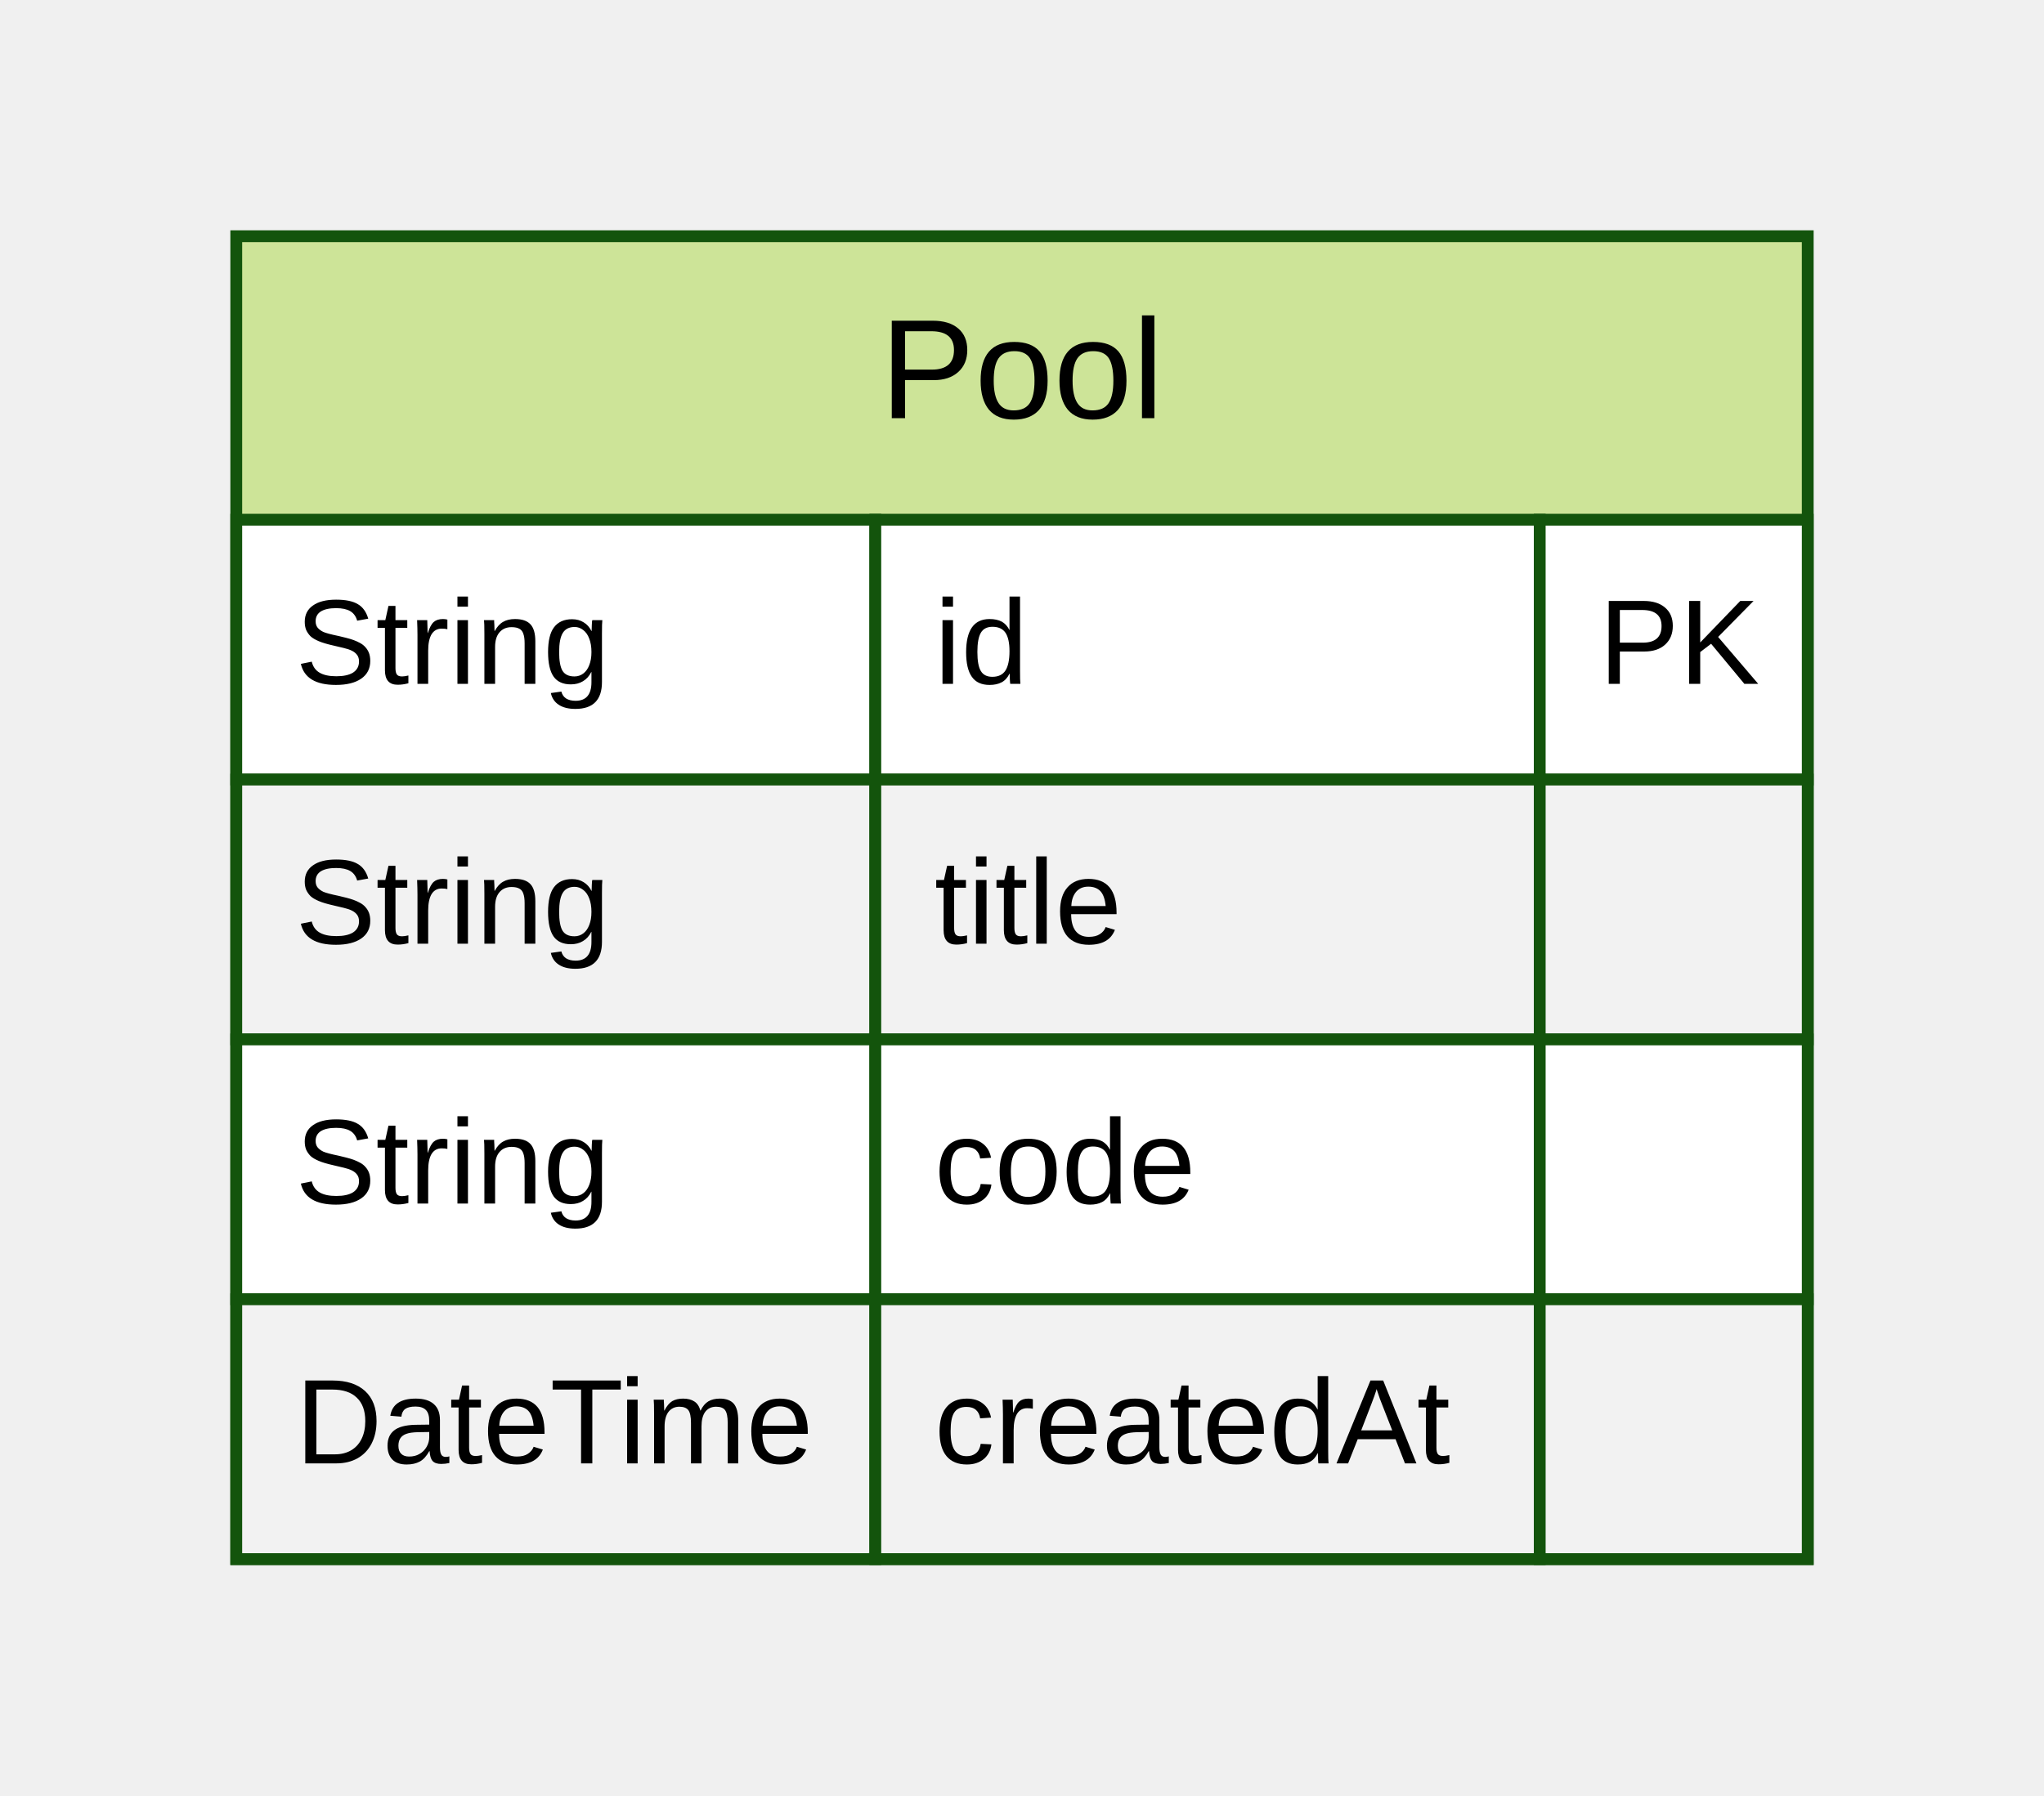
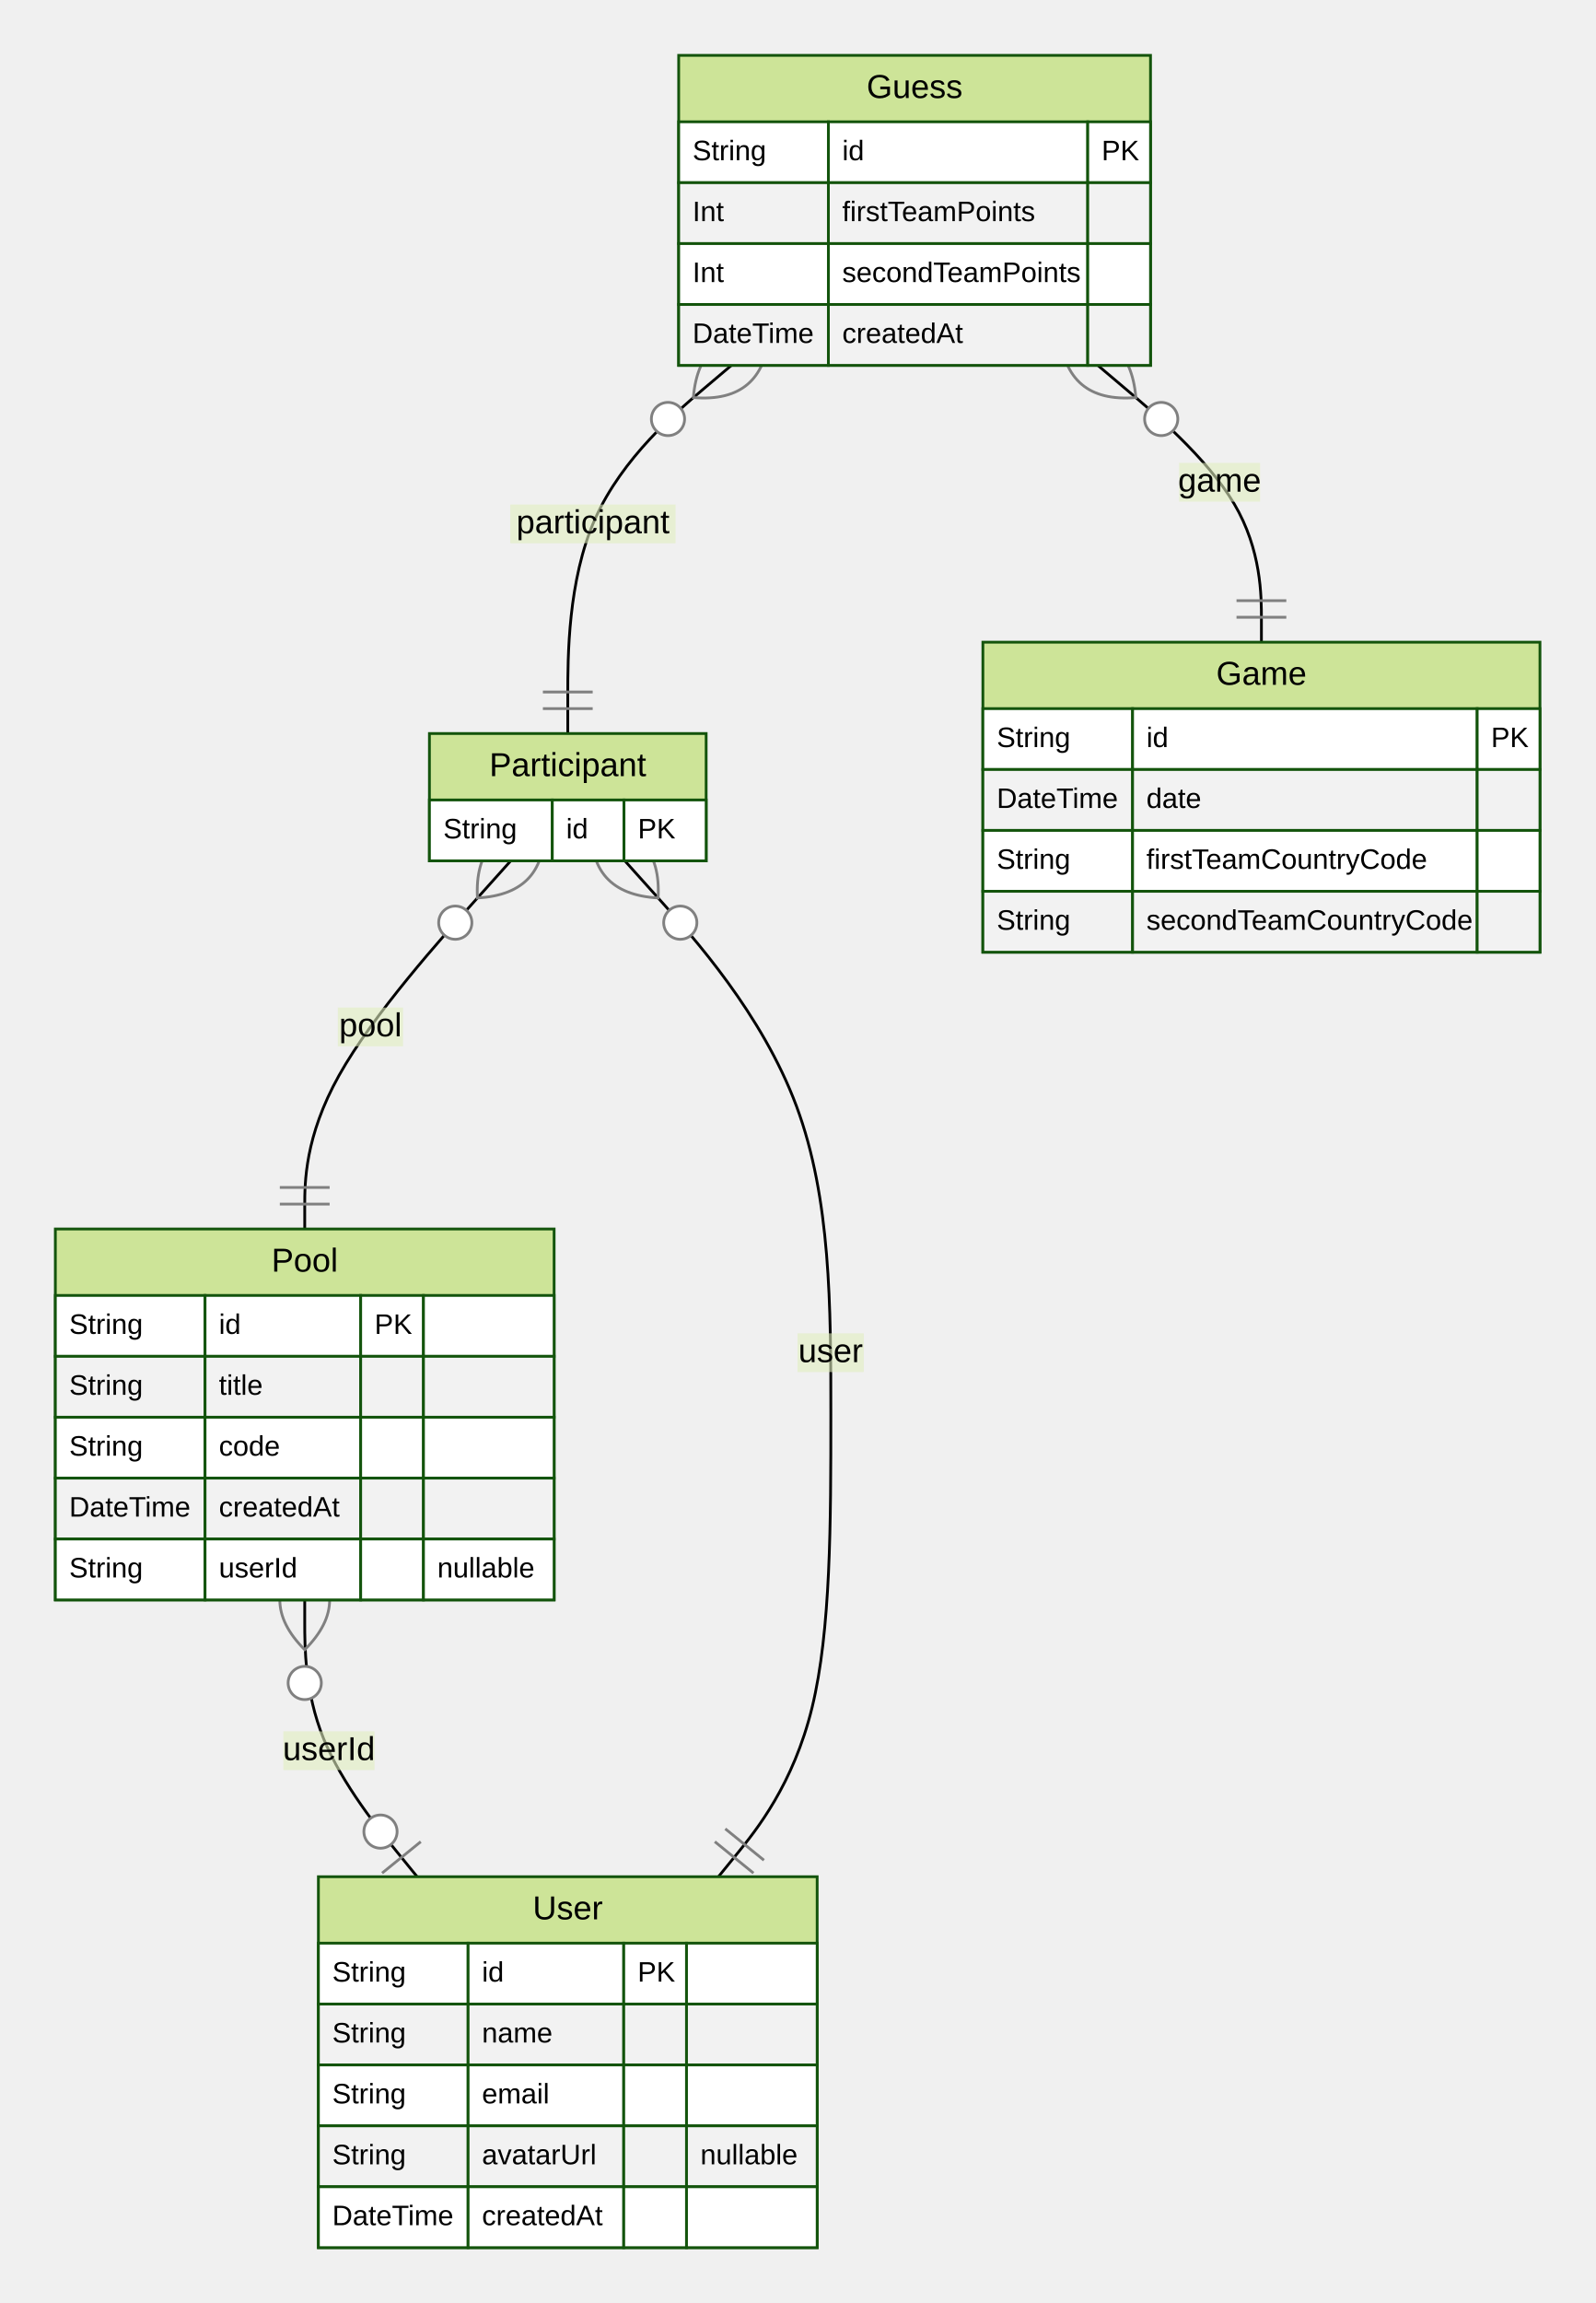
- <svg xmlns="http://www.w3.org/2000/svg" aria-labelledby="chart-title-mermaid-0 chart-desc-mermaid-0" role="img" viewBox="0 0 173.026 152" style="max-width: 173.026px; background-color: white;" width="100%" id="mermaid-0">
+ <svg xmlns="http://www.w3.org/2000/svg" aria-labelledby="chart-title-mermaid-0 chart-desc-mermaid-0" role="img" viewBox="0 0 576.492 832" style="max-width: 576.492px; background-color: white;" width="100%" id="mermaid-0">
  <style>#mermaid-0 {font-family:"trebuchet ms",verdana,arial,sans-serif;font-size:16px;fill:#000000;}#mermaid-0 .error-icon{fill:#552222;}#mermaid-0 .error-text{fill:#552222;stroke:#552222;}#mermaid-0 .edge-thickness-normal{stroke-width:2px;}#mermaid-0 .edge-thickness-thick{stroke-width:3.5px;}#mermaid-0 .edge-pattern-solid{stroke-dasharray:0;}#mermaid-0 .edge-pattern-dashed{stroke-dasharray:3;}#mermaid-0 .edge-pattern-dotted{stroke-dasharray:2;}#mermaid-0 .marker{fill:#000000;stroke:#000000;}#mermaid-0 .marker.cross{stroke:#000000;}#mermaid-0 svg{font-family:"trebuchet ms",verdana,arial,sans-serif;font-size:16px;}#mermaid-0 .entityBox{fill:#cde498;stroke:#13540c;}#mermaid-0 .attributeBoxOdd{fill:#ffffff;stroke:#13540c;}#mermaid-0 .attributeBoxEven{fill:#f2f2f2;stroke:#13540c;}#mermaid-0 .relationshipLabelBox{fill:hsl(78.158, 58.462%, 84.51%);opacity:0.7;background-color:hsl(78.158, 58.462%, 84.51%);}#mermaid-0 .relationshipLabelBox rect{opacity:0.5;}#mermaid-0 .relationshipLine{stroke:#000000;}#mermaid-0 :root{--mermaid-font-family:"trebuchet ms",verdana,arial,sans-serif;}</style>
  <g />
  <defs>
    <marker orient="auto" markerHeight="18" markerWidth="18" refY="9" refX="0" id="ONLY_ONE_START">
      <path d="M9,0 L9,18 M15,0 L15,18" fill="none" stroke="gray" />
    </marker>
  </defs>
  <defs>
    <marker orient="auto" markerHeight="18" markerWidth="18" refY="9" refX="18" id="ONLY_ONE_END">
      <path d="M3,0 L3,18 M9,0 L9,18" fill="none" stroke="gray" />
    </marker>
  </defs>
  <defs>
    <marker orient="auto" markerHeight="18" markerWidth="30" refY="9" refX="0" id="ZERO_OR_ONE_START">
      <circle r="6" cy="9" cx="21" fill="white" stroke="gray" />
      <path d="M9,0 L9,18" fill="none" stroke="gray" />
    </marker>
  </defs>
  <defs>
    <marker orient="auto" markerHeight="18" markerWidth="30" refY="9" refX="30" id="ZERO_OR_ONE_END">
      <circle r="6" cy="9" cx="9" fill="white" stroke="gray" />
      <path d="M21,0 L21,18" fill="none" stroke="gray" />
    </marker>
  </defs>
  <defs>
    <marker orient="auto" markerHeight="36" markerWidth="45" refY="18" refX="18" id="ONE_OR_MORE_START">
      <path d="M0,18 Q 18,0 36,18 Q 18,36 0,18 M42,9 L42,27" fill="none" stroke="gray" />
    </marker>
  </defs>
  <defs>
    <marker orient="auto" markerHeight="36" markerWidth="45" refY="18" refX="27" id="ONE_OR_MORE_END">
      <path d="M3,9 L3,27 M9,18 Q27,0 45,18 Q27,36 9,18" fill="none" stroke="gray" />
    </marker>
  </defs>
  <defs>
    <marker orient="auto" markerHeight="36" markerWidth="57" refY="18" refX="18" id="ZERO_OR_MORE_START">
      <circle r="6" cy="18" cx="48" fill="white" stroke="gray" />
      <path d="M0,18 Q18,0 36,18 Q18,36 0,18" fill="none" stroke="gray" />
    </marker>
  </defs>
  <defs>
    <marker orient="auto" markerHeight="36" markerWidth="57" refY="18" refX="39" id="ZERO_OR_MORE_END">
      <circle r="6" cy="18" cx="9" fill="white" stroke="gray" />
      <path d="M21,18 Q39,0 57,18 Q39,36 21,18" fill="none" stroke="gray" />
    </marker>
  </defs>
-   <g transform="translate(20,20 )" id="Pool">
-     <rect height="112" width="133.026" y="0" x="0" stroke="gray" fill-opacity="100%" fill="honeydew" class="er entityBox" />
-     <text transform="translate(66.51321,12)" style="font-family: &quot;trebuchet ms&quot;, verdana, arial, sans-serif;; font-size: 12px" text-anchor="middle" dominant-baseline="middle" y="0" x="0" id="entity-Pool" class="er entityLabel">Pool</text>
+   <path marker-start="url(#ZERO_OR_MORE_START)" marker-end="url(#ZERO_OR_ONE_END)" fill="none" stroke="gray" d="M110.119,578L110.119,586.333C110.119,594.667,110.119,611.333,116.89,628C123.661,644.667,137.202,661.333,143.973,669.667L150.743,678" class="er relationshipLine" />
+   <path marker-start="url(#ZERO_OR_MORE_START)" marker-end="url(#ONLY_ONE_END)" fill="none" stroke="gray" d="M225.805,311L238.211,324.833C250.617,338.667,275.428,366.333,287.833,399.667C300.239,433,300.239,472,300.239,511C300.239,550,300.239,589,293.468,616.833C286.698,644.667,273.156,661.333,266.386,669.667L259.615,678" class="er relationshipLine" />
+   <path marker-start="url(#ZERO_OR_MORE_START)" marker-end="url(#ONLY_ONE_END)" fill="none" stroke="gray" d="M184.553,311L172.147,324.833C159.742,338.667,134.931,366.333,122.525,388.5C110.119,410.667,110.119,427.333,110.119,435.667L110.119,444" class="er relationshipLine" />
+   <path marker-start="url(#ZERO_OR_MORE_START)" marker-end="url(#ONLY_ONE_END)" fill="none" stroke="gray" d="M264.296,132L254.443,140.333C244.591,148.667,224.885,165.333,215.032,187.5C205.179,209.667,205.179,237.333,205.179,251.167L205.179,265" class="er relationshipLine" />
+   <path marker-start="url(#ZERO_OR_MORE_START)" marker-end="url(#ONLY_ONE_END)" fill="none" stroke="gray" d="M396.718,132L406.571,140.333C416.424,148.667,436.13,165.333,445.983,182C455.835,198.667,455.835,215.333,455.835,223.667L455.835,232" class="er relationshipLine" />
+   <g transform="translate(20,444 )" id="Pool">
+     <rect height="134" width="180.239" y="0" x="0" stroke="gray" fill-opacity="100%" fill="honeydew" class="er entityBox" />
+     <text transform="translate(90.11948,12)" style="font-family: &quot;trebuchet ms&quot;, verdana, arial, sans-serif;; font-size: 12px" text-anchor="middle" dominant-baseline="middle" y="0" x="0" id="entity-Pool" class="er entityLabel">Pool</text>
    <rect height="22" width="54.096" y="24" x="0" stroke="gray" fill-opacity="100%" fill="honeydew" class="er attributeBoxOdd" />
    <text transform="translate(5,35)" style="font-family: &quot;trebuchet ms&quot;, verdana, arial, sans-serif;; font-size: 10.2px" text-anchor="left" dominant-baseline="middle" y="0" x="0" id="entity-Pool-attr-1-type" class="er entityLabel">String</text>
    <rect height="22" width="56.243" y="24" x="54.096" stroke="gray" fill-opacity="100%" fill="honeydew" class="er attributeBoxOdd" />
    <text transform="translate(59.09555,35)" style="font-family: &quot;trebuchet ms&quot;, verdana, arial, sans-serif;; font-size: 10.2px" text-anchor="left" dominant-baseline="middle" y="0" x="0" id="entity-Pool-attr-1-name" class="er entityLabel">id</text>
    <rect height="22" width="22.688" y="24" x="110.339" stroke="gray" fill-opacity="100%" fill="honeydew" class="er attributeBoxOdd" />
    <text transform="translate(115.3387,35)" style="font-family: &quot;trebuchet ms&quot;, verdana, arial, sans-serif;; font-size: 10.2px" text-anchor="left" dominant-baseline="middle" y="0" x="0" id="entity-Pool-attr-1-key" class="er entityLabel">PK</text>
+     <rect height="22" width="47.213" y="24" x="133.026" stroke="gray" fill-opacity="100%" fill="honeydew" class="er attributeBoxOdd" />
+     <text transform="translate(138.0264,35)" style="font-family: &quot;trebuchet ms&quot;, verdana, arial, sans-serif;; font-size: 10.2px" text-anchor="left" dominant-baseline="middle" y="0" x="0" id="entity-Pool-attr-1-comment" class="er entityLabel" />
    <rect height="22" width="54.096" y="46" x="0" stroke="gray" fill-opacity="100%" fill="honeydew" class="er attributeBoxEven" />
    <text transform="translate(5,57)" style="font-family: &quot;trebuchet ms&quot;, verdana, arial, sans-serif;; font-size: 10.2px" text-anchor="left" dominant-baseline="middle" y="0" x="0" id="entity-Pool-attr-2-type" class="er entityLabel">String</text>
    <rect height="22" width="56.243" y="46" x="54.096" stroke="gray" fill-opacity="100%" fill="honeydew" class="er attributeBoxEven" />
    <text transform="translate(59.09555,57)" style="font-family: &quot;trebuchet ms&quot;, verdana, arial, sans-serif;; font-size: 10.2px" text-anchor="left" dominant-baseline="middle" y="0" x="0" id="entity-Pool-attr-2-name" class="er entityLabel">title</text>
    <rect height="22" width="22.688" y="46" x="110.339" stroke="gray" fill-opacity="100%" fill="honeydew" class="er attributeBoxEven" />
    <text transform="translate(115.3387,57)" style="font-family: &quot;trebuchet ms&quot;, verdana, arial, sans-serif;; font-size: 10.2px" text-anchor="left" dominant-baseline="middle" y="0" x="0" id="entity-Pool-attr-2-key" class="er entityLabel" />
+     <rect height="22" width="47.213" y="46" x="133.026" stroke="gray" fill-opacity="100%" fill="honeydew" class="er attributeBoxEven" />
+     <text transform="translate(138.0264,57)" style="font-family: &quot;trebuchet ms&quot;, verdana, arial, sans-serif;; font-size: 10.2px" text-anchor="left" dominant-baseline="middle" y="0" x="0" id="entity-Pool-attr-2-comment" class="er entityLabel" />
    <rect height="22" width="54.096" y="68" x="0" stroke="gray" fill-opacity="100%" fill="honeydew" class="er attributeBoxOdd" />
    <text transform="translate(5,79)" style="font-family: &quot;trebuchet ms&quot;, verdana, arial, sans-serif;; font-size: 10.2px" text-anchor="left" dominant-baseline="middle" y="0" x="0" id="entity-Pool-attr-3-type" class="er entityLabel">String</text>
    <rect height="22" width="56.243" y="68" x="54.096" stroke="gray" fill-opacity="100%" fill="honeydew" class="er attributeBoxOdd" />
    <text transform="translate(59.09555,79)" style="font-family: &quot;trebuchet ms&quot;, verdana, arial, sans-serif;; font-size: 10.2px" text-anchor="left" dominant-baseline="middle" y="0" x="0" id="entity-Pool-attr-3-name" class="er entityLabel">code</text>
    <rect height="22" width="22.688" y="68" x="110.339" stroke="gray" fill-opacity="100%" fill="honeydew" class="er attributeBoxOdd" />
    <text transform="translate(115.3387,79)" style="font-family: &quot;trebuchet ms&quot;, verdana, arial, sans-serif;; font-size: 10.2px" text-anchor="left" dominant-baseline="middle" y="0" x="0" id="entity-Pool-attr-3-key" class="er entityLabel" />
+     <rect height="22" width="47.213" y="68" x="133.026" stroke="gray" fill-opacity="100%" fill="honeydew" class="er attributeBoxOdd" />
+     <text transform="translate(138.0264,79)" style="font-family: &quot;trebuchet ms&quot;, verdana, arial, sans-serif;; font-size: 10.2px" text-anchor="left" dominant-baseline="middle" y="0" x="0" id="entity-Pool-attr-3-comment" class="er entityLabel" />
    <rect height="22" width="54.096" y="90" x="0" stroke="gray" fill-opacity="100%" fill="honeydew" class="er attributeBoxEven" />
    <text transform="translate(5,101)" style="font-family: &quot;trebuchet ms&quot;, verdana, arial, sans-serif;; font-size: 10.2px" text-anchor="left" dominant-baseline="middle" y="0" x="0" id="entity-Pool-attr-4-type" class="er entityLabel">DateTime</text>
    <rect height="22" width="56.243" y="90" x="54.096" stroke="gray" fill-opacity="100%" fill="honeydew" class="er attributeBoxEven" />
    <text transform="translate(59.09555,101)" style="font-family: &quot;trebuchet ms&quot;, verdana, arial, sans-serif;; font-size: 10.2px" text-anchor="left" dominant-baseline="middle" y="0" x="0" id="entity-Pool-attr-4-name" class="er entityLabel">createdAt</text>
    <rect height="22" width="22.688" y="90" x="110.339" stroke="gray" fill-opacity="100%" fill="honeydew" class="er attributeBoxEven" />
    <text transform="translate(115.3387,101)" style="font-family: &quot;trebuchet ms&quot;, verdana, arial, sans-serif;; font-size: 10.2px" text-anchor="left" dominant-baseline="middle" y="0" x="0" id="entity-Pool-attr-4-key" class="er entityLabel" />
-   </g>
+     <rect height="22" width="47.213" y="90" x="133.026" stroke="gray" fill-opacity="100%" fill="honeydew" class="er attributeBoxEven" />
+     <text transform="translate(138.0264,101)" style="font-family: &quot;trebuchet ms&quot;, verdana, arial, sans-serif;; font-size: 10.2px" text-anchor="left" dominant-baseline="middle" y="0" x="0" id="entity-Pool-attr-4-comment" class="er entityLabel" />
+     <rect height="22" width="54.096" y="112" x="0" stroke="gray" fill-opacity="100%" fill="honeydew" class="er attributeBoxOdd" />
+     <text transform="translate(5,123)" style="font-family: &quot;trebuchet ms&quot;, verdana, arial, sans-serif;; font-size: 10.2px" text-anchor="left" dominant-baseline="middle" y="0" x="0" id="entity-Pool-attr-5-type" class="er entityLabel">String</text>
+     <rect height="22" width="56.243" y="112" x="54.096" stroke="gray" fill-opacity="100%" fill="honeydew" class="er attributeBoxOdd" />
+     <text transform="translate(59.09555,123)" style="font-family: &quot;trebuchet ms&quot;, verdana, arial, sans-serif;; font-size: 10.2px" text-anchor="left" dominant-baseline="middle" y="0" x="0" id="entity-Pool-attr-5-name" class="er entityLabel">userId</text>
+     <rect height="22" width="22.688" y="112" x="110.339" stroke="gray" fill-opacity="100%" fill="honeydew" class="er attributeBoxOdd" />
+     <text transform="translate(115.3387,123)" style="font-family: &quot;trebuchet ms&quot;, verdana, arial, sans-serif;; font-size: 10.2px" text-anchor="left" dominant-baseline="middle" y="0" x="0" id="entity-Pool-attr-5-key" class="er entityLabel" />
+     <rect height="22" width="47.213" y="112" x="133.026" stroke="gray" fill-opacity="100%" fill="honeydew" class="er attributeBoxOdd" />
+     <text transform="translate(138.0264,123)" style="font-family: &quot;trebuchet ms&quot;, verdana, arial, sans-serif;; font-size: 10.2px" text-anchor="left" dominant-baseline="middle" y="0" x="0" id="entity-Pool-attr-5-comment" class="er entityLabel">nullable</text>
+   </g>
+   <g transform="translate(155.1792,265 )" id="Participant">
+     <rect height="46" width="100" y="0" x="0" stroke="gray" fill-opacity="100%" fill="honeydew" class="er entityBox" />
+     <text transform="translate(50,12)" style="font-family: &quot;trebuchet ms&quot;, verdana, arial, sans-serif;; font-size: 12px" text-anchor="middle" dominant-baseline="middle" y="0" x="0" id="entity-Participant" class="er entityLabel">Participant</text>
+     <rect height="22" width="44.399" y="24" x="0" stroke="gray" fill-opacity="100%" fill="honeydew" class="er attributeBoxOdd" />
+     <text transform="translate(5,35)" style="font-family: &quot;trebuchet ms&quot;, verdana, arial, sans-serif;; font-size: 10.2px" text-anchor="left" dominant-baseline="middle" y="0" x="0" id="entity-Participant-attr-1-type" class="er entityLabel">String</text>
+     <rect height="22" width="25.911" y="24" x="44.399" stroke="gray" fill-opacity="100%" fill="honeydew" class="er attributeBoxOdd" />
+     <text transform="translate(49.39862,35)" style="font-family: &quot;trebuchet ms&quot;, verdana, arial, sans-serif;; font-size: 10.2px" text-anchor="left" dominant-baseline="middle" y="0" x="0" id="entity-Participant-attr-1-name" class="er entityLabel">id</text>
+     <rect height="22" width="29.69" y="24" x="70.31" stroke="gray" fill-opacity="100%" fill="honeydew" class="er attributeBoxOdd" />
+     <text transform="translate(75.30976,35)" style="font-family: &quot;trebuchet ms&quot;, verdana, arial, sans-serif;; font-size: 10.2px" text-anchor="left" dominant-baseline="middle" y="0" x="0" id="entity-Participant-attr-1-key" class="er entityLabel">PK</text>
+   </g>
+   <g transform="translate(115.0597,678 )" id="User">
+     <rect height="134" width="180.239" y="0" x="0" stroke="gray" fill-opacity="100%" fill="honeydew" class="er entityBox" />
+     <text transform="translate(90.11948,12)" style="font-family: &quot;trebuchet ms&quot;, verdana, arial, sans-serif;; font-size: 12px" text-anchor="middle" dominant-baseline="middle" y="0" x="0" id="entity-User" class="er entityLabel">User</text>
+     <rect height="22" width="54.096" y="24" x="0" stroke="gray" fill-opacity="100%" fill="honeydew" class="er attributeBoxOdd" />
+     <text transform="translate(5,35)" style="font-family: &quot;trebuchet ms&quot;, verdana, arial, sans-serif;; font-size: 10.2px" text-anchor="left" dominant-baseline="middle" y="0" x="0" id="entity-User-attr-1-type" class="er entityLabel">String</text>
+     <rect height="22" width="56.243" y="24" x="54.096" stroke="gray" fill-opacity="100%" fill="honeydew" class="er attributeBoxOdd" />
+     <text transform="translate(59.09555,35)" style="font-family: &quot;trebuchet ms&quot;, verdana, arial, sans-serif;; font-size: 10.2px" text-anchor="left" dominant-baseline="middle" y="0" x="0" id="entity-User-attr-1-name" class="er entityLabel">id</text>
+     <rect height="22" width="22.688" y="24" x="110.339" stroke="gray" fill-opacity="100%" fill="honeydew" class="er attributeBoxOdd" />
+     <text transform="translate(115.3387,35)" style="font-family: &quot;trebuchet ms&quot;, verdana, arial, sans-serif;; font-size: 10.2px" text-anchor="left" dominant-baseline="middle" y="0" x="0" id="entity-User-attr-1-key" class="er entityLabel">PK</text>
+     <rect height="22" width="47.213" y="24" x="133.026" stroke="gray" fill-opacity="100%" fill="honeydew" class="er attributeBoxOdd" />
+     <text transform="translate(138.0264,35)" style="font-family: &quot;trebuchet ms&quot;, verdana, arial, sans-serif;; font-size: 10.2px" text-anchor="left" dominant-baseline="middle" y="0" x="0" id="entity-User-attr-1-comment" class="er entityLabel" />
+     <rect height="22" width="54.096" y="46" x="0" stroke="gray" fill-opacity="100%" fill="honeydew" class="er attributeBoxEven" />
+     <text transform="translate(5,57)" style="font-family: &quot;trebuchet ms&quot;, verdana, arial, sans-serif;; font-size: 10.2px" text-anchor="left" dominant-baseline="middle" y="0" x="0" id="entity-User-attr-2-type" class="er entityLabel">String</text>
+     <rect height="22" width="56.243" y="46" x="54.096" stroke="gray" fill-opacity="100%" fill="honeydew" class="er attributeBoxEven" />
+     <text transform="translate(59.09555,57)" style="font-family: &quot;trebuchet ms&quot;, verdana, arial, sans-serif;; font-size: 10.2px" text-anchor="left" dominant-baseline="middle" y="0" x="0" id="entity-User-attr-2-name" class="er entityLabel">name</text>
+     <rect height="22" width="22.688" y="46" x="110.339" stroke="gray" fill-opacity="100%" fill="honeydew" class="er attributeBoxEven" />
+     <text transform="translate(115.3387,57)" style="font-family: &quot;trebuchet ms&quot;, verdana, arial, sans-serif;; font-size: 10.2px" text-anchor="left" dominant-baseline="middle" y="0" x="0" id="entity-User-attr-2-key" class="er entityLabel" />
+     <rect height="22" width="47.213" y="46" x="133.026" stroke="gray" fill-opacity="100%" fill="honeydew" class="er attributeBoxEven" />
+     <text transform="translate(138.0264,57)" style="font-family: &quot;trebuchet ms&quot;, verdana, arial, sans-serif;; font-size: 10.2px" text-anchor="left" dominant-baseline="middle" y="0" x="0" id="entity-User-attr-2-comment" class="er entityLabel" />
+     <rect height="22" width="54.096" y="68" x="0" stroke="gray" fill-opacity="100%" fill="honeydew" class="er attributeBoxOdd" />
+     <text transform="translate(5,79)" style="font-family: &quot;trebuchet ms&quot;, verdana, arial, sans-serif;; font-size: 10.2px" text-anchor="left" dominant-baseline="middle" y="0" x="0" id="entity-User-attr-3-type" class="er entityLabel">String</text>
+     <rect height="22" width="56.243" y="68" x="54.096" stroke="gray" fill-opacity="100%" fill="honeydew" class="er attributeBoxOdd" />
+     <text transform="translate(59.09555,79)" style="font-family: &quot;trebuchet ms&quot;, verdana, arial, sans-serif;; font-size: 10.2px" text-anchor="left" dominant-baseline="middle" y="0" x="0" id="entity-User-attr-3-name" class="er entityLabel">email</text>
+     <rect height="22" width="22.688" y="68" x="110.339" stroke="gray" fill-opacity="100%" fill="honeydew" class="er attributeBoxOdd" />
+     <text transform="translate(115.3387,79)" style="font-family: &quot;trebuchet ms&quot;, verdana, arial, sans-serif;; font-size: 10.2px" text-anchor="left" dominant-baseline="middle" y="0" x="0" id="entity-User-attr-3-key" class="er entityLabel" />
+     <rect height="22" width="47.213" y="68" x="133.026" stroke="gray" fill-opacity="100%" fill="honeydew" class="er attributeBoxOdd" />
+     <text transform="translate(138.0264,79)" style="font-family: &quot;trebuchet ms&quot;, verdana, arial, sans-serif;; font-size: 10.2px" text-anchor="left" dominant-baseline="middle" y="0" x="0" id="entity-User-attr-3-comment" class="er entityLabel" />
+     <rect height="22" width="54.096" y="90" x="0" stroke="gray" fill-opacity="100%" fill="honeydew" class="er attributeBoxEven" />
+     <text transform="translate(5,101)" style="font-family: &quot;trebuchet ms&quot;, verdana, arial, sans-serif;; font-size: 10.2px" text-anchor="left" dominant-baseline="middle" y="0" x="0" id="entity-User-attr-4-type" class="er entityLabel">String</text>
+     <rect height="22" width="56.243" y="90" x="54.096" stroke="gray" fill-opacity="100%" fill="honeydew" class="er attributeBoxEven" />
+     <text transform="translate(59.09555,101)" style="font-family: &quot;trebuchet ms&quot;, verdana, arial, sans-serif;; font-size: 10.2px" text-anchor="left" dominant-baseline="middle" y="0" x="0" id="entity-User-attr-4-name" class="er entityLabel">avatarUrl</text>
+     <rect height="22" width="22.688" y="90" x="110.339" stroke="gray" fill-opacity="100%" fill="honeydew" class="er attributeBoxEven" />
+     <text transform="translate(115.3387,101)" style="font-family: &quot;trebuchet ms&quot;, verdana, arial, sans-serif;; font-size: 10.2px" text-anchor="left" dominant-baseline="middle" y="0" x="0" id="entity-User-attr-4-key" class="er entityLabel" />
+     <rect height="22" width="47.213" y="90" x="133.026" stroke="gray" fill-opacity="100%" fill="honeydew" class="er attributeBoxEven" />
+     <text transform="translate(138.0264,101)" style="font-family: &quot;trebuchet ms&quot;, verdana, arial, sans-serif;; font-size: 10.2px" text-anchor="left" dominant-baseline="middle" y="0" x="0" id="entity-User-attr-4-comment" class="er entityLabel">nullable</text>
+     <rect height="22" width="54.096" y="112" x="0" stroke="gray" fill-opacity="100%" fill="honeydew" class="er attributeBoxOdd" />
+     <text transform="translate(5,123)" style="font-family: &quot;trebuchet ms&quot;, verdana, arial, sans-serif;; font-size: 10.2px" text-anchor="left" dominant-baseline="middle" y="0" x="0" id="entity-User-attr-5-type" class="er entityLabel">DateTime</text>
+     <rect height="22" width="56.243" y="112" x="54.096" stroke="gray" fill-opacity="100%" fill="honeydew" class="er attributeBoxOdd" />
+     <text transform="translate(59.09555,123)" style="font-family: &quot;trebuchet ms&quot;, verdana, arial, sans-serif;; font-size: 10.2px" text-anchor="left" dominant-baseline="middle" y="0" x="0" id="entity-User-attr-5-name" class="er entityLabel">createdAt</text>
+     <rect height="22" width="22.688" y="112" x="110.339" stroke="gray" fill-opacity="100%" fill="honeydew" class="er attributeBoxOdd" />
+     <text transform="translate(115.3387,123)" style="font-family: &quot;trebuchet ms&quot;, verdana, arial, sans-serif;; font-size: 10.2px" text-anchor="left" dominant-baseline="middle" y="0" x="0" id="entity-User-attr-5-key" class="er entityLabel" />
+     <rect height="22" width="47.213" y="112" x="133.026" stroke="gray" fill-opacity="100%" fill="honeydew" class="er attributeBoxOdd" />
+     <text transform="translate(138.0264,123)" style="font-family: &quot;trebuchet ms&quot;, verdana, arial, sans-serif;; font-size: 10.2px" text-anchor="left" dominant-baseline="middle" y="0" x="0" id="entity-User-attr-5-comment" class="er entityLabel" />
+   </g>
+   <g transform="translate(355.1792,232 )" id="Game">
+     <rect height="112" width="201.312" y="0" x="0" stroke="gray" fill-opacity="100%" fill="honeydew" class="er entityBox" />
+     <text transform="translate(100.6562,12)" style="font-family: &quot;trebuchet ms&quot;, verdana, arial, sans-serif;; font-size: 12px" text-anchor="middle" dominant-baseline="middle" y="0" x="0" id="entity-Game" class="er entityLabel">Game</text>
+     <rect height="22" width="54.096" y="24" x="0" stroke="gray" fill-opacity="100%" fill="honeydew" class="er attributeBoxOdd" />
+     <text transform="translate(5,35)" style="font-family: &quot;trebuchet ms&quot;, verdana, arial, sans-serif;; font-size: 10.2px" text-anchor="left" dominant-baseline="middle" y="0" x="0" id="entity-Game-attr-1-type" class="er entityLabel">String</text>
+     <rect height="22" width="124.529" y="24" x="54.096" stroke="gray" fill-opacity="100%" fill="honeydew" class="er attributeBoxOdd" />
+     <text transform="translate(59.09555,35)" style="font-family: &quot;trebuchet ms&quot;, verdana, arial, sans-serif;; font-size: 10.2px" text-anchor="left" dominant-baseline="middle" y="0" x="0" id="entity-Game-attr-1-name" class="er entityLabel">id</text>
+     <rect height="22" width="22.688" y="24" x="178.625" stroke="gray" fill-opacity="100%" fill="honeydew" class="er attributeBoxOdd" />
+     <text transform="translate(183.6248,35)" style="font-family: &quot;trebuchet ms&quot;, verdana, arial, sans-serif;; font-size: 10.2px" text-anchor="left" dominant-baseline="middle" y="0" x="0" id="entity-Game-attr-1-key" class="er entityLabel">PK</text>
+     <rect height="22" width="54.096" y="46" x="0" stroke="gray" fill-opacity="100%" fill="honeydew" class="er attributeBoxEven" />
+     <text transform="translate(5,57)" style="font-family: &quot;trebuchet ms&quot;, verdana, arial, sans-serif;; font-size: 10.2px" text-anchor="left" dominant-baseline="middle" y="0" x="0" id="entity-Game-attr-2-type" class="er entityLabel">DateTime</text>
+     <rect height="22" width="124.529" y="46" x="54.096" stroke="gray" fill-opacity="100%" fill="honeydew" class="er attributeBoxEven" />
+     <text transform="translate(59.09555,57)" style="font-family: &quot;trebuchet ms&quot;, verdana, arial, sans-serif;; font-size: 10.2px" text-anchor="left" dominant-baseline="middle" y="0" x="0" id="entity-Game-attr-2-name" class="er entityLabel">date</text>
+     <rect height="22" width="22.688" y="46" x="178.625" stroke="gray" fill-opacity="100%" fill="honeydew" class="er attributeBoxEven" />
+     <text transform="translate(183.6248,57)" style="font-family: &quot;trebuchet ms&quot;, verdana, arial, sans-serif;; font-size: 10.2px" text-anchor="left" dominant-baseline="middle" y="0" x="0" id="entity-Game-attr-2-key" class="er entityLabel" />
+     <rect height="22" width="54.096" y="68" x="0" stroke="gray" fill-opacity="100%" fill="honeydew" class="er attributeBoxOdd" />
+     <text transform="translate(5,79)" style="font-family: &quot;trebuchet ms&quot;, verdana, arial, sans-serif;; font-size: 10.2px" text-anchor="left" dominant-baseline="middle" y="0" x="0" id="entity-Game-attr-3-type" class="er entityLabel">String</text>
+     <rect height="22" width="124.529" y="68" x="54.096" stroke="gray" fill-opacity="100%" fill="honeydew" class="er attributeBoxOdd" />
+     <text transform="translate(59.09555,79)" style="font-family: &quot;trebuchet ms&quot;, verdana, arial, sans-serif;; font-size: 10.2px" text-anchor="left" dominant-baseline="middle" y="0" x="0" id="entity-Game-attr-3-name" class="er entityLabel">firstTeamCountryCode</text>
+     <rect height="22" width="22.688" y="68" x="178.625" stroke="gray" fill-opacity="100%" fill="honeydew" class="er attributeBoxOdd" />
+     <text transform="translate(183.6248,79)" style="font-family: &quot;trebuchet ms&quot;, verdana, arial, sans-serif;; font-size: 10.2px" text-anchor="left" dominant-baseline="middle" y="0" x="0" id="entity-Game-attr-3-key" class="er entityLabel" />
+     <rect height="22" width="54.096" y="90" x="0" stroke="gray" fill-opacity="100%" fill="honeydew" class="er attributeBoxEven" />
+     <text transform="translate(5,101)" style="font-family: &quot;trebuchet ms&quot;, verdana, arial, sans-serif;; font-size: 10.2px" text-anchor="left" dominant-baseline="middle" y="0" x="0" id="entity-Game-attr-4-type" class="er entityLabel">String</text>
+     <rect height="22" width="124.529" y="90" x="54.096" stroke="gray" fill-opacity="100%" fill="honeydew" class="er attributeBoxEven" />
+     <text transform="translate(59.09555,101)" style="font-family: &quot;trebuchet ms&quot;, verdana, arial, sans-serif;; font-size: 10.2px" text-anchor="left" dominant-baseline="middle" y="0" x="0" id="entity-Game-attr-4-name" class="er entityLabel">secondTeamCountryCode</text>
+     <rect height="22" width="22.688" y="90" x="178.625" stroke="gray" fill-opacity="100%" fill="honeydew" class="er attributeBoxEven" />
+     <text transform="translate(183.6248,101)" style="font-family: &quot;trebuchet ms&quot;, verdana, arial, sans-serif;; font-size: 10.2px" text-anchor="left" dominant-baseline="middle" y="0" x="0" id="entity-Game-attr-4-key" class="er entityLabel" />
+   </g>
+   <g transform="translate(245.2551,20 )" id="Guess">
+     <rect height="112" width="170.504" y="0" x="0" stroke="gray" fill-opacity="100%" fill="honeydew" class="er entityBox" />
+     <text transform="translate(85.2522,12)" style="font-family: &quot;trebuchet ms&quot;, verdana, arial, sans-serif;; font-size: 12px" text-anchor="middle" dominant-baseline="middle" y="0" x="0" id="entity-Guess" class="er entityLabel">Guess</text>
+     <rect height="22" width="54.096" y="24" x="0" stroke="gray" fill-opacity="100%" fill="honeydew" class="er attributeBoxOdd" />
+     <text transform="translate(5,35)" style="font-family: &quot;trebuchet ms&quot;, verdana, arial, sans-serif;; font-size: 10.2px" text-anchor="left" dominant-baseline="middle" y="0" x="0" id="entity-Guess-attr-1-type" class="er entityLabel">String</text>
+     <rect height="22" width="93.721" y="24" x="54.096" stroke="gray" fill-opacity="100%" fill="honeydew" class="er attributeBoxOdd" />
+     <text transform="translate(59.09555,35)" style="font-family: &quot;trebuchet ms&quot;, verdana, arial, sans-serif;; font-size: 10.2px" text-anchor="left" dominant-baseline="middle" y="0" x="0" id="entity-Guess-attr-1-name" class="er entityLabel">id</text>
+     <rect height="22" width="22.688" y="24" x="147.817" stroke="gray" fill-opacity="100%" fill="honeydew" class="er attributeBoxOdd" />
+     <text transform="translate(152.8167,35)" style="font-family: &quot;trebuchet ms&quot;, verdana, arial, sans-serif;; font-size: 10.2px" text-anchor="left" dominant-baseline="middle" y="0" x="0" id="entity-Guess-attr-1-key" class="er entityLabel">PK</text>
+     <rect height="22" width="54.096" y="46" x="0" stroke="gray" fill-opacity="100%" fill="honeydew" class="er attributeBoxEven" />
+     <text transform="translate(5,57)" style="font-family: &quot;trebuchet ms&quot;, verdana, arial, sans-serif;; font-size: 10.2px" text-anchor="left" dominant-baseline="middle" y="0" x="0" id="entity-Guess-attr-2-type" class="er entityLabel">Int</text>
+     <rect height="22" width="93.721" y="46" x="54.096" stroke="gray" fill-opacity="100%" fill="honeydew" class="er attributeBoxEven" />
+     <text transform="translate(59.09555,57)" style="font-family: &quot;trebuchet ms&quot;, verdana, arial, sans-serif;; font-size: 10.2px" text-anchor="left" dominant-baseline="middle" y="0" x="0" id="entity-Guess-attr-2-name" class="er entityLabel">firstTeamPoints</text>
+     <rect height="22" width="22.688" y="46" x="147.817" stroke="gray" fill-opacity="100%" fill="honeydew" class="er attributeBoxEven" />
+     <text transform="translate(152.8167,57)" style="font-family: &quot;trebuchet ms&quot;, verdana, arial, sans-serif;; font-size: 10.2px" text-anchor="left" dominant-baseline="middle" y="0" x="0" id="entity-Guess-attr-2-key" class="er entityLabel" />
+     <rect height="22" width="54.096" y="68" x="0" stroke="gray" fill-opacity="100%" fill="honeydew" class="er attributeBoxOdd" />
+     <text transform="translate(5,79)" style="font-family: &quot;trebuchet ms&quot;, verdana, arial, sans-serif;; font-size: 10.2px" text-anchor="left" dominant-baseline="middle" y="0" x="0" id="entity-Guess-attr-3-type" class="er entityLabel">Int</text>
+     <rect height="22" width="93.721" y="68" x="54.096" stroke="gray" fill-opacity="100%" fill="honeydew" class="er attributeBoxOdd" />
+     <text transform="translate(59.09555,79)" style="font-family: &quot;trebuchet ms&quot;, verdana, arial, sans-serif;; font-size: 10.2px" text-anchor="left" dominant-baseline="middle" y="0" x="0" id="entity-Guess-attr-3-name" class="er entityLabel">secondTeamPoints</text>
+     <rect height="22" width="22.688" y="68" x="147.817" stroke="gray" fill-opacity="100%" fill="honeydew" class="er attributeBoxOdd" />
+     <text transform="translate(152.8167,79)" style="font-family: &quot;trebuchet ms&quot;, verdana, arial, sans-serif;; font-size: 10.2px" text-anchor="left" dominant-baseline="middle" y="0" x="0" id="entity-Guess-attr-3-key" class="er entityLabel" />
+     <rect height="22" width="54.096" y="90" x="0" stroke="gray" fill-opacity="100%" fill="honeydew" class="er attributeBoxEven" />
+     <text transform="translate(5,101)" style="font-family: &quot;trebuchet ms&quot;, verdana, arial, sans-serif;; font-size: 10.2px" text-anchor="left" dominant-baseline="middle" y="0" x="0" id="entity-Guess-attr-4-type" class="er entityLabel">DateTime</text>
+     <rect height="22" width="93.721" y="90" x="54.096" stroke="gray" fill-opacity="100%" fill="honeydew" class="er attributeBoxEven" />
+     <text transform="translate(59.09555,101)" style="font-family: &quot;trebuchet ms&quot;, verdana, arial, sans-serif;; font-size: 10.2px" text-anchor="left" dominant-baseline="middle" y="0" x="0" id="entity-Guess-attr-4-name" class="er entityLabel">createdAt</text>
+     <rect height="22" width="22.688" y="90" x="147.817" stroke="gray" fill-opacity="100%" fill="honeydew" class="er attributeBoxEven" />
+     <text transform="translate(152.8167,101)" style="font-family: &quot;trebuchet ms&quot;, verdana, arial, sans-serif;; font-size: 10.2px" text-anchor="left" dominant-baseline="middle" y="0" x="0" id="entity-Guess-attr-4-key" class="er entityLabel" />
+   </g>
+   <rect fill-opacity="85%" fill="white" height="14" width="32.963" y="625.474" x="102.382" class="er relationshipLabelBox" />
+   <text style="font-family: &quot;trebuchet ms&quot;, verdana, arial, sans-serif;; font-size: 12px" dominant-baseline="middle" text-anchor="middle" y="632.474" x="118.864" id="rel1" class="er relationshipLabel">userId</text>
+   <rect fill-opacity="85%" fill="white" height="14" width="23.959" y="481.691" x="288.173" class="er relationshipLabelBox" />
+   <text style="font-family: &quot;trebuchet ms&quot;, verdana, arial, sans-serif;; font-size: 12px" dominant-baseline="middle" text-anchor="middle" y="488.691" x="300.152" id="rel2" class="er relationshipLabel">user</text>
+   <rect fill-opacity="85%" fill="white" height="14" width="23.564" y="363.999" x="122.091" class="er relationshipLabelBox" />
+   <text style="font-family: &quot;trebuchet ms&quot;, verdana, arial, sans-serif;; font-size: 12px" dominant-baseline="middle" text-anchor="middle" y="370.999" x="133.874" id="rel3" class="er relationshipLabel">pool</text>
+   <rect fill-opacity="85%" fill="white" height="14" width="59.744" y="182.256" x="184.405" class="er relationshipLabelBox" />
+   <text style="font-family: &quot;trebuchet ms&quot;, verdana, arial, sans-serif;; font-size: 12px" dominant-baseline="middle" text-anchor="middle" y="189.256" x="214.277" id="rel4" class="er relationshipLabel">participant</text>
+   <rect fill-opacity="85%" fill="white" height="14" width="29.289" y="167.222" x="426.075" class="er relationshipLabelBox" />
+   <text style="font-family: &quot;trebuchet ms&quot;, verdana, arial, sans-serif;; font-size: 12px" dominant-baseline="middle" text-anchor="middle" y="174.222" x="440.719" id="rel5" class="er relationshipLabel">game</text>
</svg>
